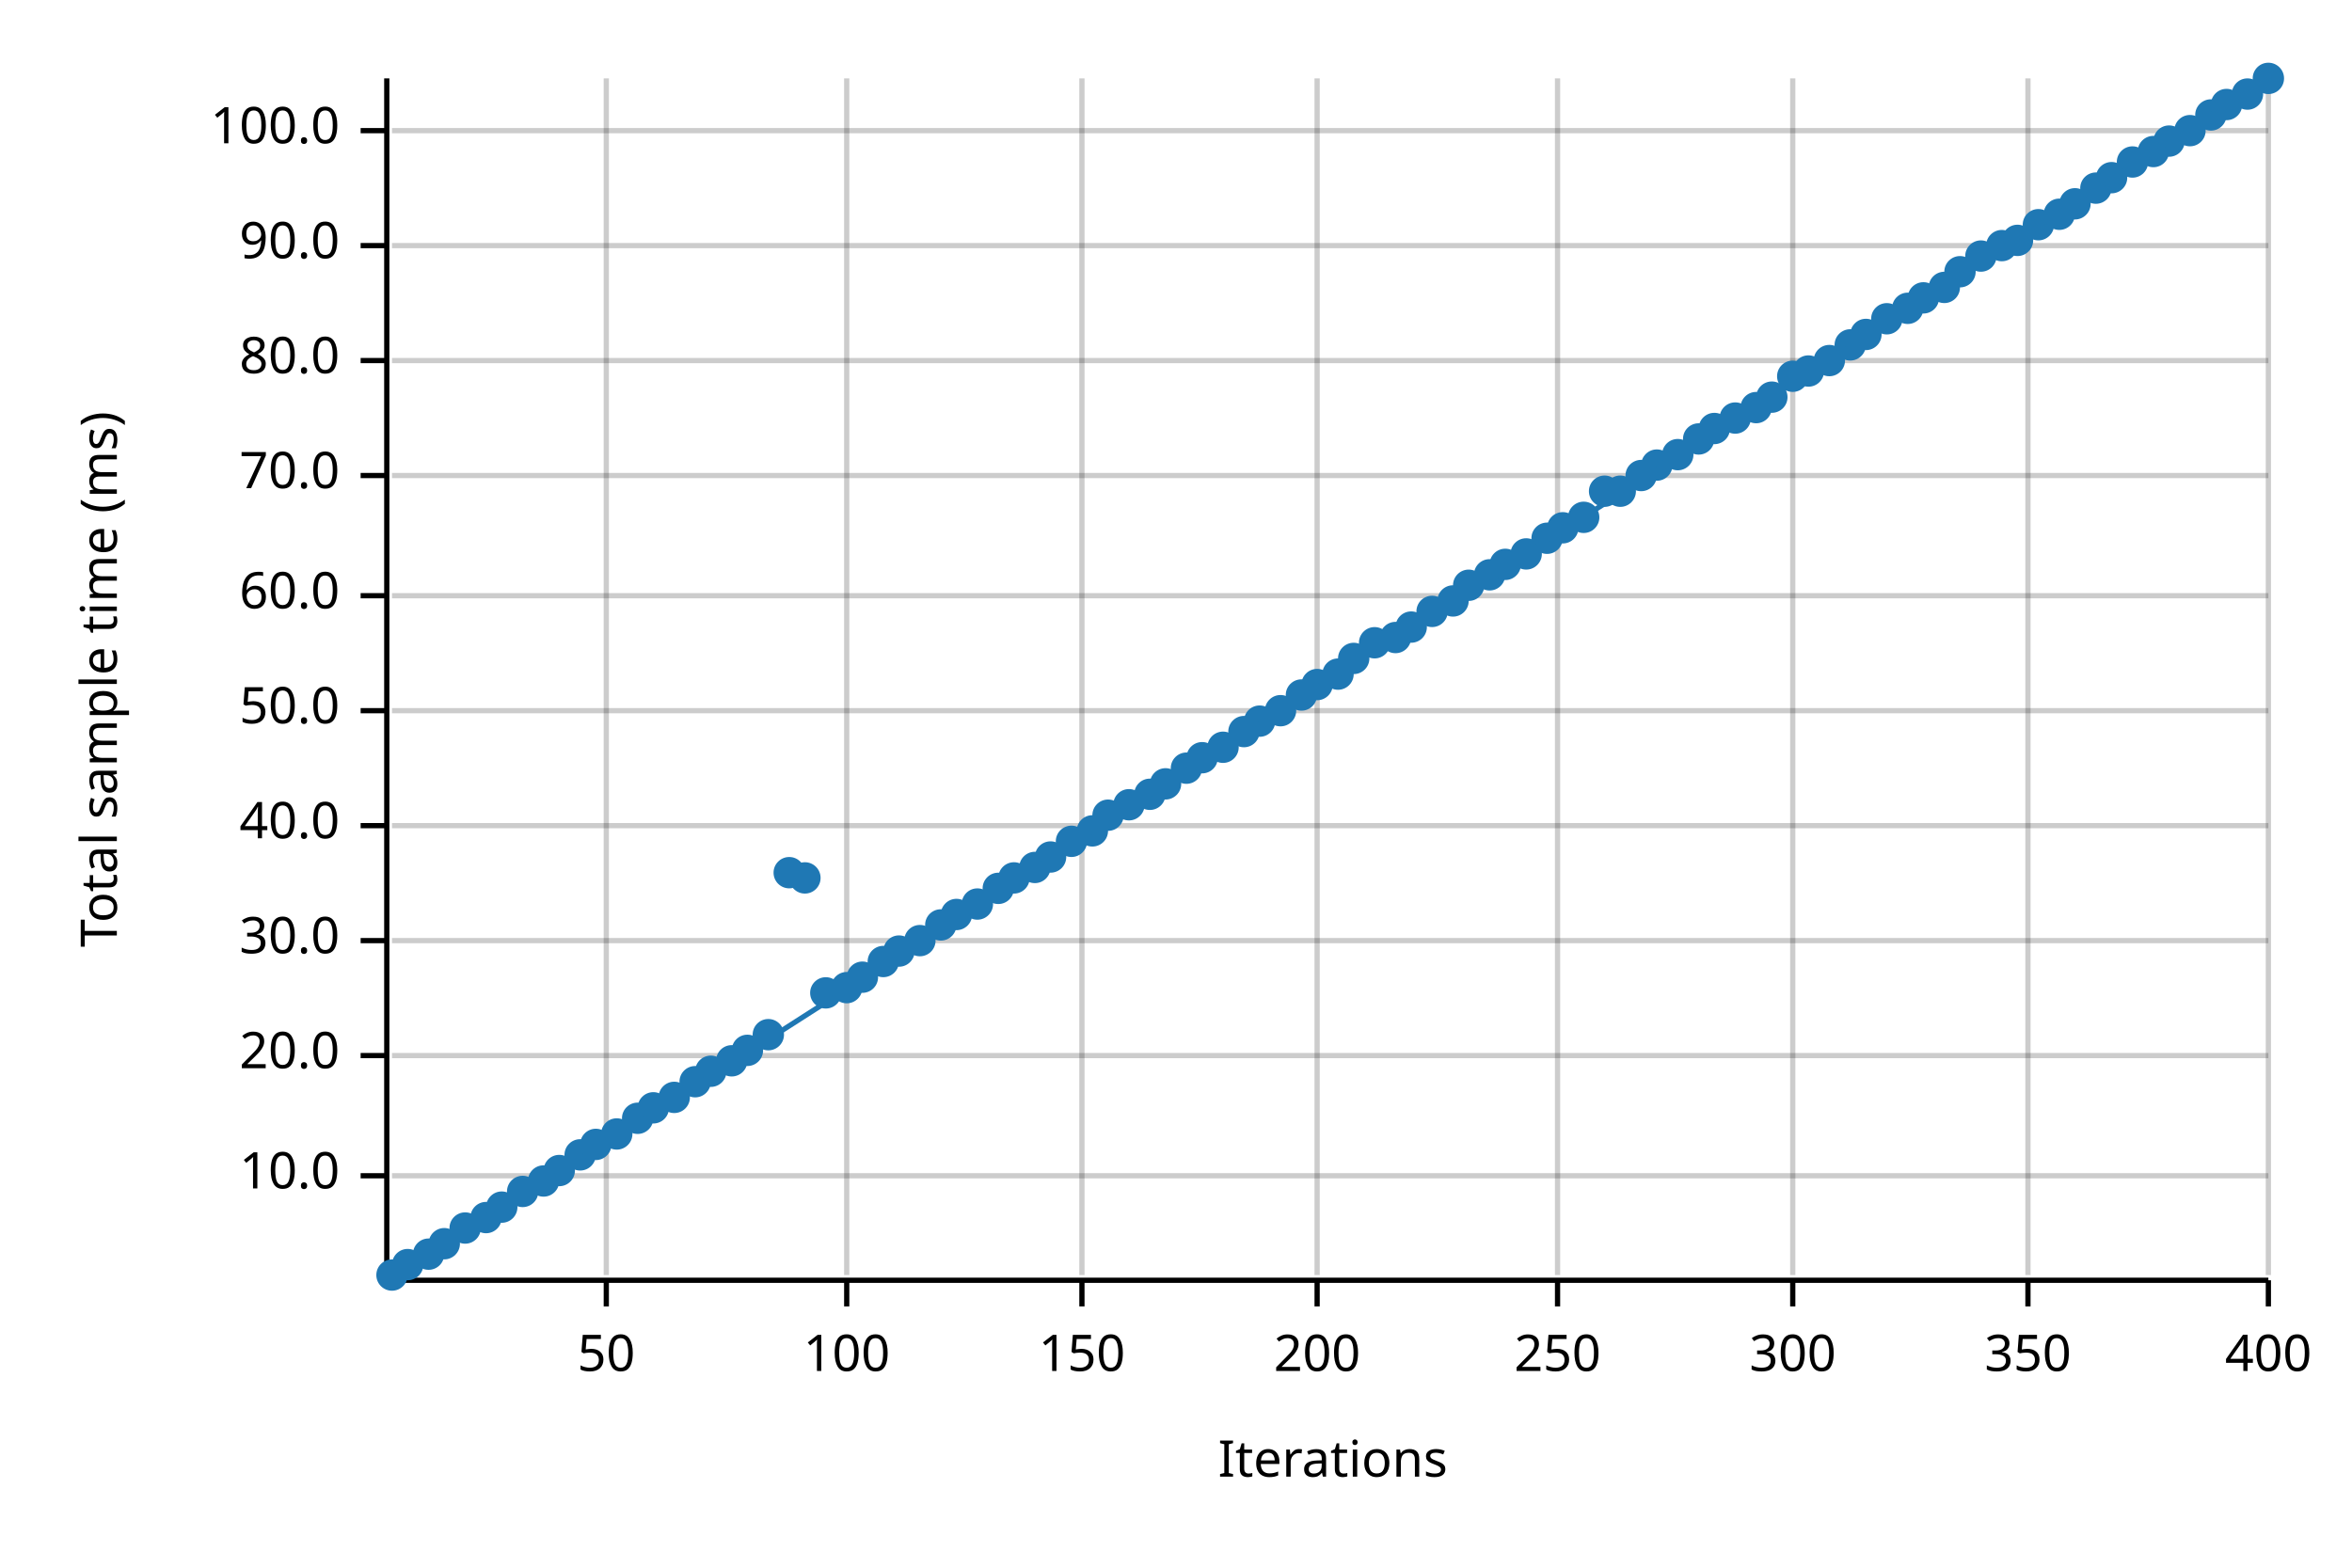
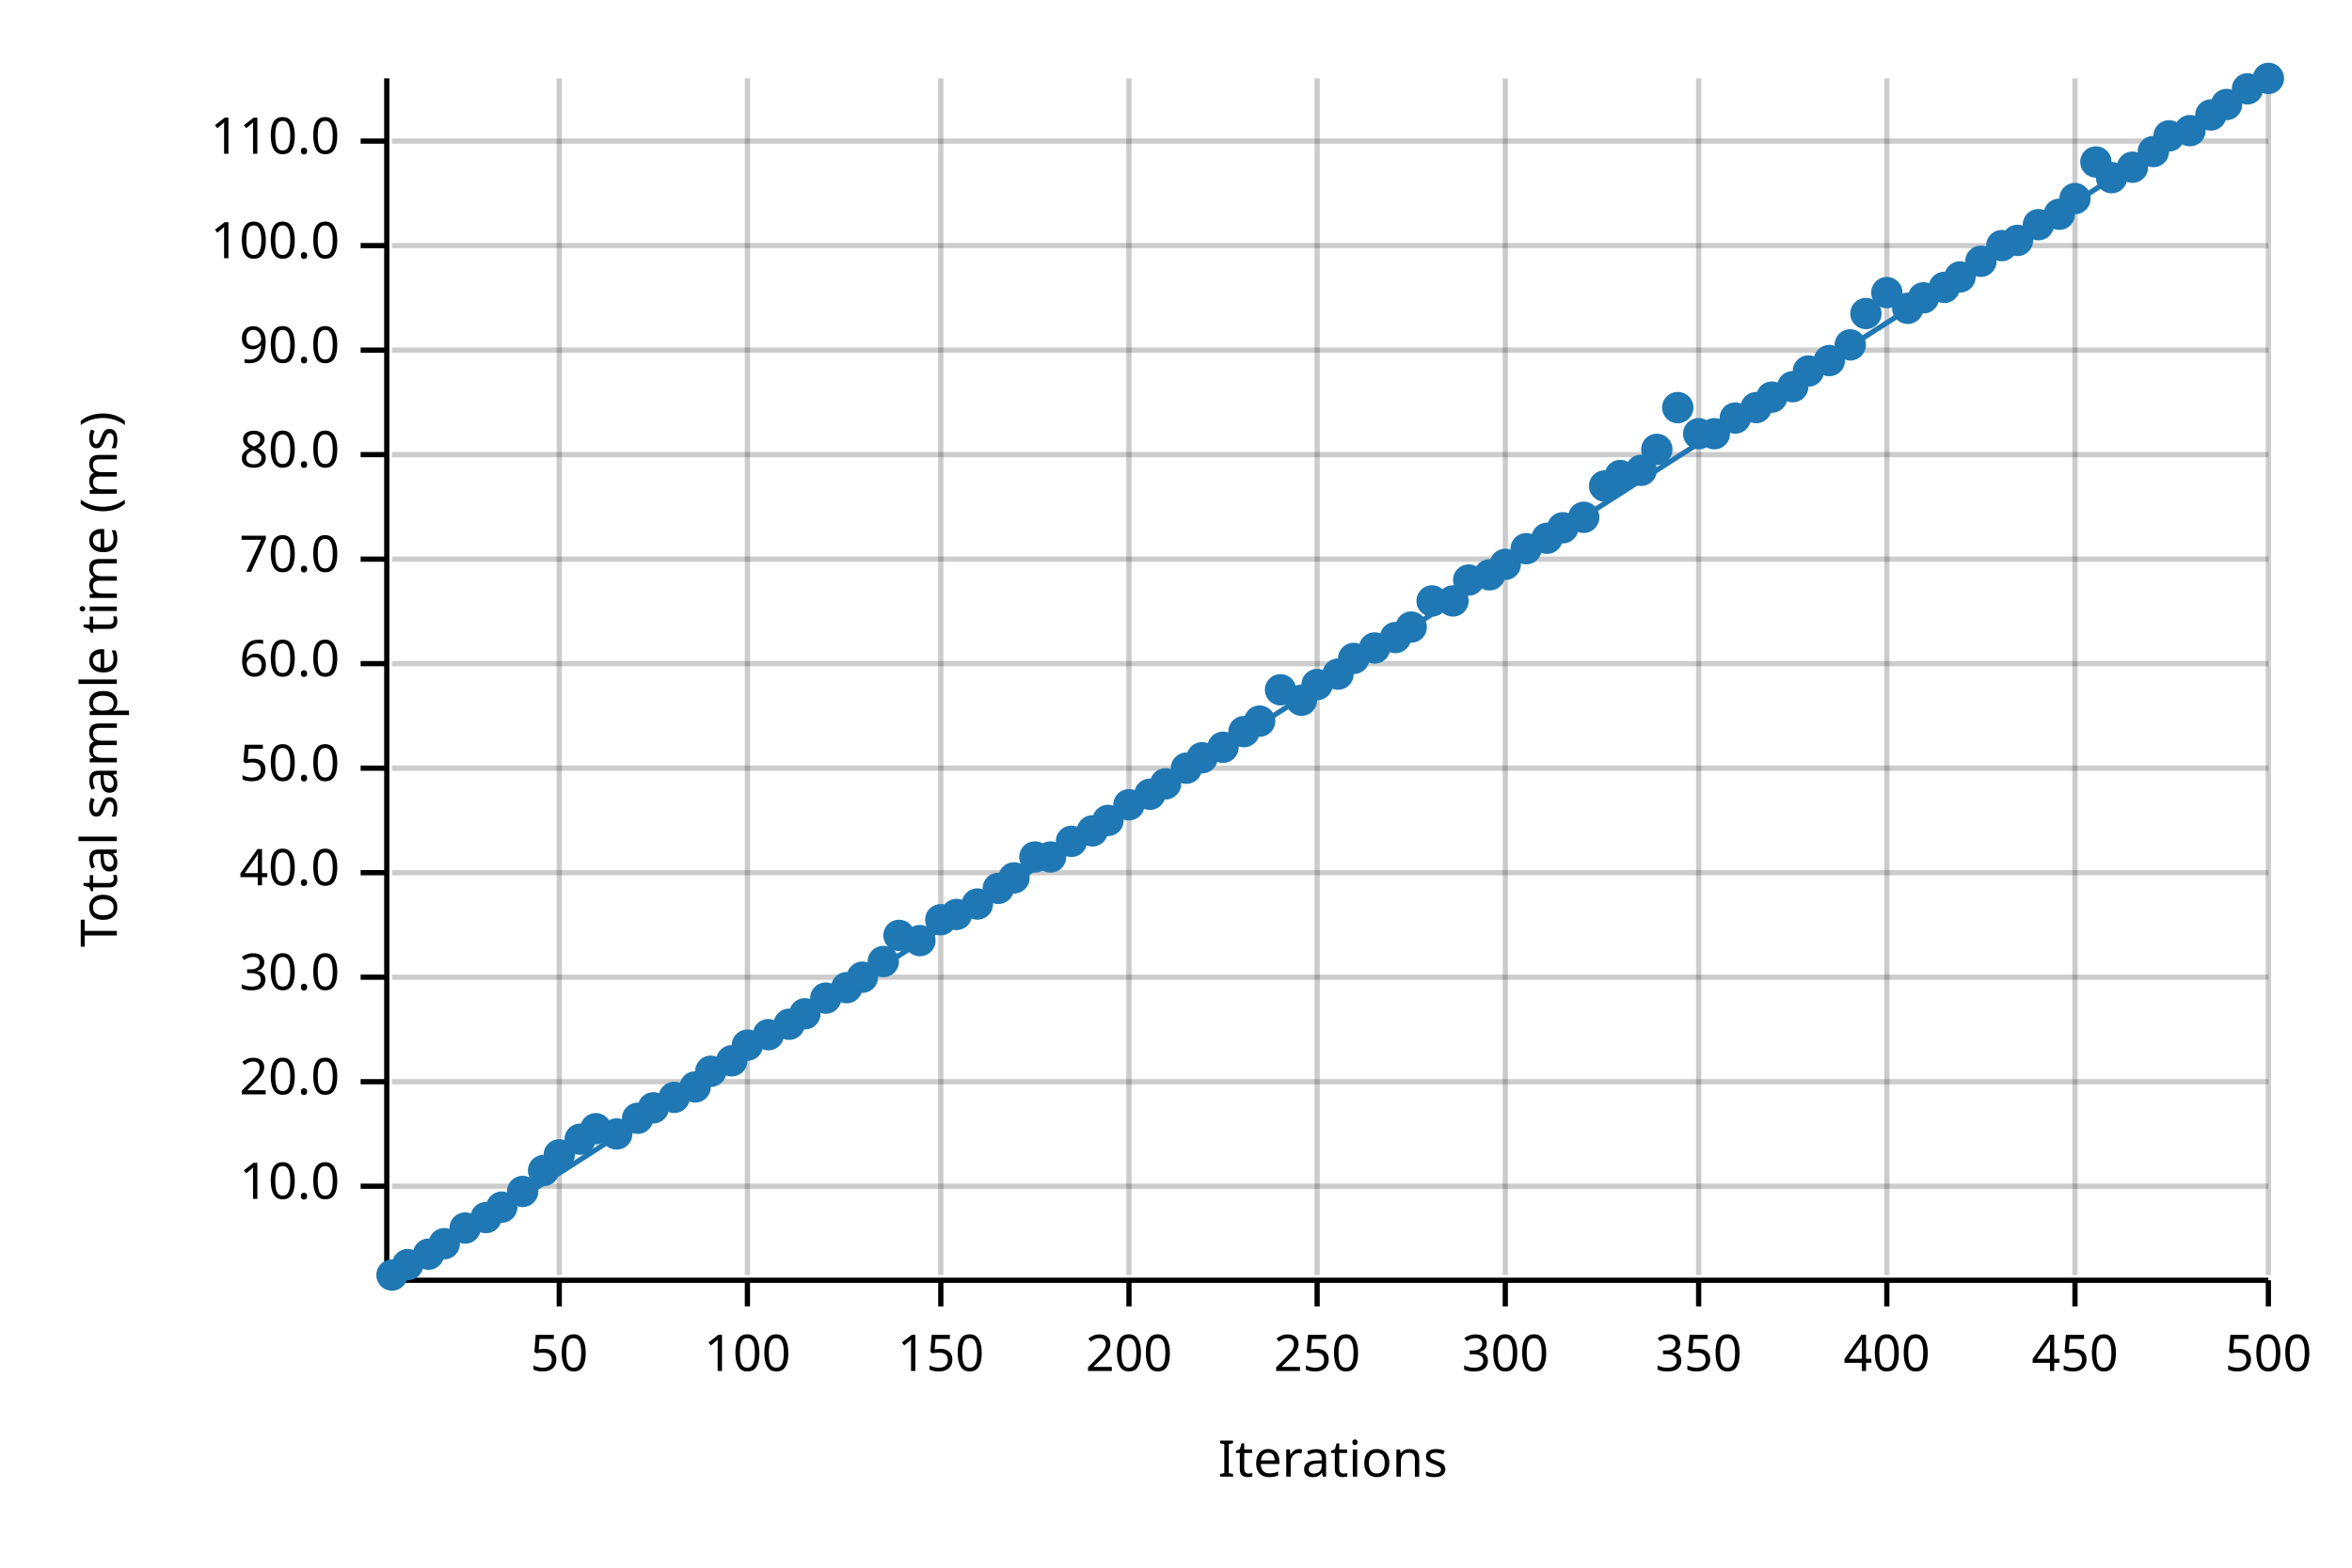
<svg xmlns="http://www.w3.org/2000/svg" width="450" height="300" viewBox="0 0 450 300">
  <text x="15" y="130" dy="0.76em" text-anchor="middle" font-family="sans-serif" font-size="9.677" opacity="1" fill="#000000" transform="rotate(270, 15, 130)">
Total sample time (ms)
</text>
  <text x="255" y="285" dy="-0.5ex" text-anchor="middle" font-family="sans-serif" font-size="9.677" opacity="1" fill="#000000">
Iterations
</text>
-   <line opacity="0.2" stroke="#000000" stroke-width="1" x1="116" y1="244" x2="116" y2="15" />
-   <line opacity="0.2" stroke="#000000" stroke-width="1" x1="162" y1="244" x2="162" y2="15" />
-   <line opacity="0.2" stroke="#000000" stroke-width="1" x1="207" y1="244" x2="207" y2="15" />
+   <line opacity="0.2" stroke="#000000" stroke-width="1" x1="107" y1="244" x2="107" y2="15" />
+   <line opacity="0.2" stroke="#000000" stroke-width="1" x1="143" y1="244" x2="143" y2="15" />
+   <line opacity="0.2" stroke="#000000" stroke-width="1" x1="180" y1="244" x2="180" y2="15" />
+   <line opacity="0.2" stroke="#000000" stroke-width="1" x1="216" y1="244" x2="216" y2="15" />
  <line opacity="0.2" stroke="#000000" stroke-width="1" x1="252" y1="244" x2="252" y2="15" />
-   <line opacity="0.2" stroke="#000000" stroke-width="1" x1="298" y1="244" x2="298" y2="15" />
-   <line opacity="0.2" stroke="#000000" stroke-width="1" x1="343" y1="244" x2="343" y2="15" />
-   <line opacity="0.2" stroke="#000000" stroke-width="1" x1="388" y1="244" x2="388" y2="15" />
+   <line opacity="0.2" stroke="#000000" stroke-width="1" x1="288" y1="244" x2="288" y2="15" />
+   <line opacity="0.2" stroke="#000000" stroke-width="1" x1="325" y1="244" x2="325" y2="15" />
+   <line opacity="0.2" stroke="#000000" stroke-width="1" x1="361" y1="244" x2="361" y2="15" />
+   <line opacity="0.2" stroke="#000000" stroke-width="1" x1="397" y1="244" x2="397" y2="15" />
  <line opacity="0.2" stroke="#000000" stroke-width="1" x1="434" y1="244" x2="434" y2="15" />
-   <line opacity="0.2" stroke="#000000" stroke-width="1" x1="75" y1="225" x2="434" y2="225" />
-   <line opacity="0.2" stroke="#000000" stroke-width="1" x1="75" y1="202" x2="434" y2="202" />
-   <line opacity="0.2" stroke="#000000" stroke-width="1" x1="75" y1="180" x2="434" y2="180" />
-   <line opacity="0.2" stroke="#000000" stroke-width="1" x1="75" y1="158" x2="434" y2="158" />
-   <line opacity="0.2" stroke="#000000" stroke-width="1" x1="75" y1="136" x2="434" y2="136" />
-   <line opacity="0.2" stroke="#000000" stroke-width="1" x1="75" y1="114" x2="434" y2="114" />
-   <line opacity="0.2" stroke="#000000" stroke-width="1" x1="75" y1="91" x2="434" y2="91" />
-   <line opacity="0.2" stroke="#000000" stroke-width="1" x1="75" y1="69" x2="434" y2="69" />
+   <line opacity="0.2" stroke="#000000" stroke-width="1" x1="75" y1="227" x2="434" y2="227" />
+   <line opacity="0.2" stroke="#000000" stroke-width="1" x1="75" y1="207" x2="434" y2="207" />
+   <line opacity="0.2" stroke="#000000" stroke-width="1" x1="75" y1="187" x2="434" y2="187" />
+   <line opacity="0.2" stroke="#000000" stroke-width="1" x1="75" y1="167" x2="434" y2="167" />
+   <line opacity="0.2" stroke="#000000" stroke-width="1" x1="75" y1="147" x2="434" y2="147" />
+   <line opacity="0.2" stroke="#000000" stroke-width="1" x1="75" y1="127" x2="434" y2="127" />
+   <line opacity="0.2" stroke="#000000" stroke-width="1" x1="75" y1="107" x2="434" y2="107" />
+   <line opacity="0.2" stroke="#000000" stroke-width="1" x1="75" y1="87" x2="434" y2="87" />
+   <line opacity="0.2" stroke="#000000" stroke-width="1" x1="75" y1="67" x2="434" y2="67" />
  <line opacity="0.2" stroke="#000000" stroke-width="1" x1="75" y1="47" x2="434" y2="47" />
-   <line opacity="0.2" stroke="#000000" stroke-width="1" x1="75" y1="25" x2="434" y2="25" />
+   <line opacity="0.2" stroke="#000000" stroke-width="1" x1="75" y1="27" x2="434" y2="27" />
  <polyline fill="none" opacity="1" stroke="#000000" stroke-width="1" points="74,15 74,244 " />
-   <text x="65" y="225" dy="0.5ex" text-anchor="end" font-family="sans-serif" font-size="9.677" opacity="1" fill="#000000">
+   <text x="65" y="227" dy="0.5ex" text-anchor="end" font-family="sans-serif" font-size="9.677" opacity="1" fill="#000000">
10.0
</text>
-   <polyline fill="none" opacity="1" stroke="#000000" stroke-width="1" points="69,225 74,225 " />
-   <text x="65" y="202" dy="0.5ex" text-anchor="end" font-family="sans-serif" font-size="9.677" opacity="1" fill="#000000">
+   <polyline fill="none" opacity="1" stroke="#000000" stroke-width="1" points="69,227 74,227 " />
+   <text x="65" y="207" dy="0.5ex" text-anchor="end" font-family="sans-serif" font-size="9.677" opacity="1" fill="#000000">
20.0
</text>
-   <polyline fill="none" opacity="1" stroke="#000000" stroke-width="1" points="69,202 74,202 " />
-   <text x="65" y="180" dy="0.5ex" text-anchor="end" font-family="sans-serif" font-size="9.677" opacity="1" fill="#000000">
+   <polyline fill="none" opacity="1" stroke="#000000" stroke-width="1" points="69,207 74,207 " />
+   <text x="65" y="187" dy="0.5ex" text-anchor="end" font-family="sans-serif" font-size="9.677" opacity="1" fill="#000000">
30.0
</text>
-   <polyline fill="none" opacity="1" stroke="#000000" stroke-width="1" points="69,180 74,180 " />
-   <text x="65" y="158" dy="0.5ex" text-anchor="end" font-family="sans-serif" font-size="9.677" opacity="1" fill="#000000">
+   <polyline fill="none" opacity="1" stroke="#000000" stroke-width="1" points="69,187 74,187 " />
+   <text x="65" y="167" dy="0.5ex" text-anchor="end" font-family="sans-serif" font-size="9.677" opacity="1" fill="#000000">
40.0
</text>
-   <polyline fill="none" opacity="1" stroke="#000000" stroke-width="1" points="69,158 74,158 " />
-   <text x="65" y="136" dy="0.5ex" text-anchor="end" font-family="sans-serif" font-size="9.677" opacity="1" fill="#000000">
+   <polyline fill="none" opacity="1" stroke="#000000" stroke-width="1" points="69,167 74,167 " />
+   <text x="65" y="147" dy="0.5ex" text-anchor="end" font-family="sans-serif" font-size="9.677" opacity="1" fill="#000000">
50.0
</text>
-   <polyline fill="none" opacity="1" stroke="#000000" stroke-width="1" points="69,136 74,136 " />
-   <text x="65" y="114" dy="0.5ex" text-anchor="end" font-family="sans-serif" font-size="9.677" opacity="1" fill="#000000">
+   <polyline fill="none" opacity="1" stroke="#000000" stroke-width="1" points="69,147 74,147 " />
+   <text x="65" y="127" dy="0.5ex" text-anchor="end" font-family="sans-serif" font-size="9.677" opacity="1" fill="#000000">
60.0
</text>
-   <polyline fill="none" opacity="1" stroke="#000000" stroke-width="1" points="69,114 74,114 " />
-   <text x="65" y="91" dy="0.5ex" text-anchor="end" font-family="sans-serif" font-size="9.677" opacity="1" fill="#000000">
+   <polyline fill="none" opacity="1" stroke="#000000" stroke-width="1" points="69,127 74,127 " />
+   <text x="65" y="107" dy="0.5ex" text-anchor="end" font-family="sans-serif" font-size="9.677" opacity="1" fill="#000000">
70.0
</text>
-   <polyline fill="none" opacity="1" stroke="#000000" stroke-width="1" points="69,91 74,91 " />
-   <text x="65" y="69" dy="0.5ex" text-anchor="end" font-family="sans-serif" font-size="9.677" opacity="1" fill="#000000">
+   <polyline fill="none" opacity="1" stroke="#000000" stroke-width="1" points="69,107 74,107 " />
+   <text x="65" y="87" dy="0.5ex" text-anchor="end" font-family="sans-serif" font-size="9.677" opacity="1" fill="#000000">
80.0
</text>
-   <polyline fill="none" opacity="1" stroke="#000000" stroke-width="1" points="69,69 74,69 " />
+   <polyline fill="none" opacity="1" stroke="#000000" stroke-width="1" points="69,87 74,87 " />
+   <text x="65" y="67" dy="0.5ex" text-anchor="end" font-family="sans-serif" font-size="9.677" opacity="1" fill="#000000">
+ 90.0
+ </text>
+   <polyline fill="none" opacity="1" stroke="#000000" stroke-width="1" points="69,67 74,67 " />
  <text x="65" y="47" dy="0.5ex" text-anchor="end" font-family="sans-serif" font-size="9.677" opacity="1" fill="#000000">
- 90.0
+ 100.0
</text>
  <polyline fill="none" opacity="1" stroke="#000000" stroke-width="1" points="69,47 74,47 " />
-   <text x="65" y="25" dy="0.5ex" text-anchor="end" font-family="sans-serif" font-size="9.677" opacity="1" fill="#000000">
- 100.0
- </text>
-   <polyline fill="none" opacity="1" stroke="#000000" stroke-width="1" points="69,25 74,25 " />
+   <text x="65" y="27" dy="0.5ex" text-anchor="end" font-family="sans-serif" font-size="9.677" opacity="1" fill="#000000">
+ 110.0
+ </text>
+   <polyline fill="none" opacity="1" stroke="#000000" stroke-width="1" points="69,27 74,27 " />
  <polyline fill="none" opacity="1" stroke="#000000" stroke-width="1" points="75,245 434,245 " />
-   <text x="116" y="255" dy="0.76em" text-anchor="middle" font-family="sans-serif" font-size="9.677" opacity="1" fill="#000000">
+   <text x="107" y="255" dy="0.76em" text-anchor="middle" font-family="sans-serif" font-size="9.677" opacity="1" fill="#000000">
50
</text>
-   <polyline fill="none" opacity="1" stroke="#000000" stroke-width="1" points="116,245 116,250 " />
-   <text x="162" y="255" dy="0.76em" text-anchor="middle" font-family="sans-serif" font-size="9.677" opacity="1" fill="#000000">
+   <polyline fill="none" opacity="1" stroke="#000000" stroke-width="1" points="107,245 107,250 " />
+   <text x="143" y="255" dy="0.76em" text-anchor="middle" font-family="sans-serif" font-size="9.677" opacity="1" fill="#000000">
100
</text>
-   <polyline fill="none" opacity="1" stroke="#000000" stroke-width="1" points="162,245 162,250 " />
-   <text x="207" y="255" dy="0.76em" text-anchor="middle" font-family="sans-serif" font-size="9.677" opacity="1" fill="#000000">
+   <polyline fill="none" opacity="1" stroke="#000000" stroke-width="1" points="143,245 143,250 " />
+   <text x="180" y="255" dy="0.76em" text-anchor="middle" font-family="sans-serif" font-size="9.677" opacity="1" fill="#000000">
150
</text>
-   <polyline fill="none" opacity="1" stroke="#000000" stroke-width="1" points="207,245 207,250 " />
+   <polyline fill="none" opacity="1" stroke="#000000" stroke-width="1" points="180,245 180,250 " />
+   <text x="216" y="255" dy="0.76em" text-anchor="middle" font-family="sans-serif" font-size="9.677" opacity="1" fill="#000000">
+ 200
+ </text>
+   <polyline fill="none" opacity="1" stroke="#000000" stroke-width="1" points="216,245 216,250 " />
  <text x="252" y="255" dy="0.76em" text-anchor="middle" font-family="sans-serif" font-size="9.677" opacity="1" fill="#000000">
- 200
+ 250
</text>
  <polyline fill="none" opacity="1" stroke="#000000" stroke-width="1" points="252,245 252,250 " />
-   <text x="298" y="255" dy="0.76em" text-anchor="middle" font-family="sans-serif" font-size="9.677" opacity="1" fill="#000000">
- 250
- </text>
-   <polyline fill="none" opacity="1" stroke="#000000" stroke-width="1" points="298,245 298,250 " />
-   <text x="343" y="255" dy="0.76em" text-anchor="middle" font-family="sans-serif" font-size="9.677" opacity="1" fill="#000000">
+   <text x="288" y="255" dy="0.76em" text-anchor="middle" font-family="sans-serif" font-size="9.677" opacity="1" fill="#000000">
300
</text>
-   <polyline fill="none" opacity="1" stroke="#000000" stroke-width="1" points="343,245 343,250 " />
-   <text x="388" y="255" dy="0.76em" text-anchor="middle" font-family="sans-serif" font-size="9.677" opacity="1" fill="#000000">
+   <polyline fill="none" opacity="1" stroke="#000000" stroke-width="1" points="288,245 288,250 " />
+   <text x="325" y="255" dy="0.76em" text-anchor="middle" font-family="sans-serif" font-size="9.677" opacity="1" fill="#000000">
350
</text>
-   <polyline fill="none" opacity="1" stroke="#000000" stroke-width="1" points="388,245 388,250 " />
+   <polyline fill="none" opacity="1" stroke="#000000" stroke-width="1" points="325,245 325,250 " />
+   <text x="361" y="255" dy="0.76em" text-anchor="middle" font-family="sans-serif" font-size="9.677" opacity="1" fill="#000000">
+ 400
+ </text>
+   <polyline fill="none" opacity="1" stroke="#000000" stroke-width="1" points="361,245 361,250 " />
+   <text x="397" y="255" dy="0.76em" text-anchor="middle" font-family="sans-serif" font-size="9.677" opacity="1" fill="#000000">
+ 450
+ </text>
+   <polyline fill="none" opacity="1" stroke="#000000" stroke-width="1" points="397,245 397,250 " />
  <text x="434" y="255" dy="0.76em" text-anchor="middle" font-family="sans-serif" font-size="9.677" opacity="1" fill="#000000">
- 400
+ 500
</text>
  <polyline fill="none" opacity="1" stroke="#000000" stroke-width="1" points="434,245 434,250 " />
  <circle cx="75" cy="244" r="3" opacity="1" fill="#1F78B4" stroke="none" stroke-width="1" />
  <circle cx="78" cy="242" r="3" opacity="1" fill="#1F78B4" stroke="none" stroke-width="1" />
  <circle cx="82" cy="240" r="3" opacity="1" fill="#1F78B4" stroke="none" stroke-width="1" />
  <circle cx="85" cy="238" r="3" opacity="1" fill="#1F78B4" stroke="none" stroke-width="1" />
  <circle cx="89" cy="235" r="3" opacity="1" fill="#1F78B4" stroke="none" stroke-width="1" />
  <circle cx="93" cy="233" r="3" opacity="1" fill="#1F78B4" stroke="none" stroke-width="1" />
  <circle cx="96" cy="231" r="3" opacity="1" fill="#1F78B4" stroke="none" stroke-width="1" />
  <circle cx="100" cy="228" r="3" opacity="1" fill="#1F78B4" stroke="none" stroke-width="1" />
-   <circle cx="104" cy="226" r="3" opacity="1" fill="#1F78B4" stroke="none" stroke-width="1" />
-   <circle cx="107" cy="224" r="3" opacity="1" fill="#1F78B4" stroke="none" stroke-width="1" />
-   <circle cx="111" cy="221" r="3" opacity="1" fill="#1F78B4" stroke="none" stroke-width="1" />
-   <circle cx="114" cy="219" r="3" opacity="1" fill="#1F78B4" stroke="none" stroke-width="1" />
+   <circle cx="104" cy="224" r="3" opacity="1" fill="#1F78B4" stroke="none" stroke-width="1" />
+   <circle cx="107" cy="221" r="3" opacity="1" fill="#1F78B4" stroke="none" stroke-width="1" />
+   <circle cx="111" cy="218" r="3" opacity="1" fill="#1F78B4" stroke="none" stroke-width="1" />
+   <circle cx="114" cy="216" r="3" opacity="1" fill="#1F78B4" stroke="none" stroke-width="1" />
  <circle cx="118" cy="217" r="3" opacity="1" fill="#1F78B4" stroke="none" stroke-width="1" />
  <circle cx="122" cy="214" r="3" opacity="1" fill="#1F78B4" stroke="none" stroke-width="1" />
  <circle cx="125" cy="212" r="3" opacity="1" fill="#1F78B4" stroke="none" stroke-width="1" />
  <circle cx="129" cy="210" r="3" opacity="1" fill="#1F78B4" stroke="none" stroke-width="1" />
-   <circle cx="133" cy="207" r="3" opacity="1" fill="#1F78B4" stroke="none" stroke-width="1" />
+   <circle cx="133" cy="208" r="3" opacity="1" fill="#1F78B4" stroke="none" stroke-width="1" />
  <circle cx="136" cy="205" r="3" opacity="1" fill="#1F78B4" stroke="none" stroke-width="1" />
  <circle cx="140" cy="203" r="3" opacity="1" fill="#1F78B4" stroke="none" stroke-width="1" />
-   <circle cx="143" cy="201" r="3" opacity="1" fill="#1F78B4" stroke="none" stroke-width="1" />
+   <circle cx="143" cy="200" r="3" opacity="1" fill="#1F78B4" stroke="none" stroke-width="1" />
  <circle cx="147" cy="198" r="3" opacity="1" fill="#1F78B4" stroke="none" stroke-width="1" />
-   <circle cx="151" cy="167" r="3" opacity="1" fill="#1F78B4" stroke="none" stroke-width="1" />
-   <circle cx="154" cy="168" r="3" opacity="1" fill="#1F78B4" stroke="none" stroke-width="1" />
-   <circle cx="158" cy="190" r="3" opacity="1" fill="#1F78B4" stroke="none" stroke-width="1" />
+   <circle cx="151" cy="196" r="3" opacity="1" fill="#1F78B4" stroke="none" stroke-width="1" />
+   <circle cx="154" cy="194" r="3" opacity="1" fill="#1F78B4" stroke="none" stroke-width="1" />
+   <circle cx="158" cy="191" r="3" opacity="1" fill="#1F78B4" stroke="none" stroke-width="1" />
  <circle cx="162" cy="189" r="3" opacity="1" fill="#1F78B4" stroke="none" stroke-width="1" />
  <circle cx="165" cy="187" r="3" opacity="1" fill="#1F78B4" stroke="none" stroke-width="1" />
  <circle cx="169" cy="184" r="3" opacity="1" fill="#1F78B4" stroke="none" stroke-width="1" />
-   <circle cx="172" cy="182" r="3" opacity="1" fill="#1F78B4" stroke="none" stroke-width="1" />
+   <circle cx="172" cy="179" r="3" opacity="1" fill="#1F78B4" stroke="none" stroke-width="1" />
  <circle cx="176" cy="180" r="3" opacity="1" fill="#1F78B4" stroke="none" stroke-width="1" />
-   <circle cx="180" cy="177" r="3" opacity="1" fill="#1F78B4" stroke="none" stroke-width="1" />
+   <circle cx="180" cy="176" r="3" opacity="1" fill="#1F78B4" stroke="none" stroke-width="1" />
  <circle cx="183" cy="175" r="3" opacity="1" fill="#1F78B4" stroke="none" stroke-width="1" />
  <circle cx="187" cy="173" r="3" opacity="1" fill="#1F78B4" stroke="none" stroke-width="1" />
  <circle cx="191" cy="170" r="3" opacity="1" fill="#1F78B4" stroke="none" stroke-width="1" />
  <circle cx="194" cy="168" r="3" opacity="1" fill="#1F78B4" stroke="none" stroke-width="1" />
-   <circle cx="198" cy="166" r="3" opacity="1" fill="#1F78B4" stroke="none" stroke-width="1" />
+   <circle cx="198" cy="164" r="3" opacity="1" fill="#1F78B4" stroke="none" stroke-width="1" />
  <circle cx="201" cy="164" r="3" opacity="1" fill="#1F78B4" stroke="none" stroke-width="1" />
  <circle cx="205" cy="161" r="3" opacity="1" fill="#1F78B4" stroke="none" stroke-width="1" />
  <circle cx="209" cy="159" r="3" opacity="1" fill="#1F78B4" stroke="none" stroke-width="1" />
-   <circle cx="212" cy="156" r="3" opacity="1" fill="#1F78B4" stroke="none" stroke-width="1" />
+   <circle cx="212" cy="157" r="3" opacity="1" fill="#1F78B4" stroke="none" stroke-width="1" />
  <circle cx="216" cy="154" r="3" opacity="1" fill="#1F78B4" stroke="none" stroke-width="1" />
  <circle cx="220" cy="152" r="3" opacity="1" fill="#1F78B4" stroke="none" stroke-width="1" />
  <circle cx="223" cy="150" r="3" opacity="1" fill="#1F78B4" stroke="none" stroke-width="1" />
  <circle cx="227" cy="147" r="3" opacity="1" fill="#1F78B4" stroke="none" stroke-width="1" />
  <circle cx="230" cy="145" r="3" opacity="1" fill="#1F78B4" stroke="none" stroke-width="1" />
  <circle cx="234" cy="143" r="3" opacity="1" fill="#1F78B4" stroke="none" stroke-width="1" />
  <circle cx="238" cy="140" r="3" opacity="1" fill="#1F78B4" stroke="none" stroke-width="1" />
  <circle cx="241" cy="138" r="3" opacity="1" fill="#1F78B4" stroke="none" stroke-width="1" />
-   <circle cx="245" cy="136" r="3" opacity="1" fill="#1F78B4" stroke="none" stroke-width="1" />
-   <circle cx="249" cy="133" r="3" opacity="1" fill="#1F78B4" stroke="none" stroke-width="1" />
+   <circle cx="245" cy="132" r="3" opacity="1" fill="#1F78B4" stroke="none" stroke-width="1" />
+   <circle cx="249" cy="134" r="3" opacity="1" fill="#1F78B4" stroke="none" stroke-width="1" />
  <circle cx="252" cy="131" r="3" opacity="1" fill="#1F78B4" stroke="none" stroke-width="1" />
  <circle cx="256" cy="129" r="3" opacity="1" fill="#1F78B4" stroke="none" stroke-width="1" />
  <circle cx="259" cy="126" r="3" opacity="1" fill="#1F78B4" stroke="none" stroke-width="1" />
-   <circle cx="263" cy="123" r="3" opacity="1" fill="#1F78B4" stroke="none" stroke-width="1" />
+   <circle cx="263" cy="124" r="3" opacity="1" fill="#1F78B4" stroke="none" stroke-width="1" />
  <circle cx="267" cy="122" r="3" opacity="1" fill="#1F78B4" stroke="none" stroke-width="1" />
  <circle cx="270" cy="120" r="3" opacity="1" fill="#1F78B4" stroke="none" stroke-width="1" />
-   <circle cx="274" cy="117" r="3" opacity="1" fill="#1F78B4" stroke="none" stroke-width="1" />
+   <circle cx="274" cy="115" r="3" opacity="1" fill="#1F78B4" stroke="none" stroke-width="1" />
  <circle cx="278" cy="115" r="3" opacity="1" fill="#1F78B4" stroke="none" stroke-width="1" />
-   <circle cx="281" cy="112" r="3" opacity="1" fill="#1F78B4" stroke="none" stroke-width="1" />
+   <circle cx="281" cy="111" r="3" opacity="1" fill="#1F78B4" stroke="none" stroke-width="1" />
  <circle cx="285" cy="110" r="3" opacity="1" fill="#1F78B4" stroke="none" stroke-width="1" />
  <circle cx="288" cy="108" r="3" opacity="1" fill="#1F78B4" stroke="none" stroke-width="1" />
-   <circle cx="292" cy="106" r="3" opacity="1" fill="#1F78B4" stroke="none" stroke-width="1" />
+   <circle cx="292" cy="105" r="3" opacity="1" fill="#1F78B4" stroke="none" stroke-width="1" />
  <circle cx="296" cy="103" r="3" opacity="1" fill="#1F78B4" stroke="none" stroke-width="1" />
  <circle cx="299" cy="101" r="3" opacity="1" fill="#1F78B4" stroke="none" stroke-width="1" />
  <circle cx="303" cy="99" r="3" opacity="1" fill="#1F78B4" stroke="none" stroke-width="1" />
-   <circle cx="307" cy="94" r="3" opacity="1" fill="#1F78B4" stroke="none" stroke-width="1" />
-   <circle cx="310" cy="94" r="3" opacity="1" fill="#1F78B4" stroke="none" stroke-width="1" />
-   <circle cx="314" cy="91" r="3" opacity="1" fill="#1F78B4" stroke="none" stroke-width="1" />
-   <circle cx="317" cy="89" r="3" opacity="1" fill="#1F78B4" stroke="none" stroke-width="1" />
-   <circle cx="321" cy="87" r="3" opacity="1" fill="#1F78B4" stroke="none" stroke-width="1" />
-   <circle cx="325" cy="84" r="3" opacity="1" fill="#1F78B4" stroke="none" stroke-width="1" />
-   <circle cx="328" cy="82" r="3" opacity="1" fill="#1F78B4" stroke="none" stroke-width="1" />
+   <circle cx="307" cy="93" r="3" opacity="1" fill="#1F78B4" stroke="none" stroke-width="1" />
+   <circle cx="310" cy="91" r="3" opacity="1" fill="#1F78B4" stroke="none" stroke-width="1" />
+   <circle cx="314" cy="90" r="3" opacity="1" fill="#1F78B4" stroke="none" stroke-width="1" />
+   <circle cx="317" cy="86" r="3" opacity="1" fill="#1F78B4" stroke="none" stroke-width="1" />
+   <circle cx="321" cy="78" r="3" opacity="1" fill="#1F78B4" stroke="none" stroke-width="1" />
+   <circle cx="325" cy="83" r="3" opacity="1" fill="#1F78B4" stroke="none" stroke-width="1" />
+   <circle cx="328" cy="83" r="3" opacity="1" fill="#1F78B4" stroke="none" stroke-width="1" />
  <circle cx="332" cy="80" r="3" opacity="1" fill="#1F78B4" stroke="none" stroke-width="1" />
  <circle cx="336" cy="78" r="3" opacity="1" fill="#1F78B4" stroke="none" stroke-width="1" />
  <circle cx="339" cy="76" r="3" opacity="1" fill="#1F78B4" stroke="none" stroke-width="1" />
-   <circle cx="343" cy="72" r="3" opacity="1" fill="#1F78B4" stroke="none" stroke-width="1" />
+   <circle cx="343" cy="74" r="3" opacity="1" fill="#1F78B4" stroke="none" stroke-width="1" />
  <circle cx="346" cy="71" r="3" opacity="1" fill="#1F78B4" stroke="none" stroke-width="1" />
  <circle cx="350" cy="69" r="3" opacity="1" fill="#1F78B4" stroke="none" stroke-width="1" />
  <circle cx="354" cy="66" r="3" opacity="1" fill="#1F78B4" stroke="none" stroke-width="1" />
-   <circle cx="357" cy="64" r="3" opacity="1" fill="#1F78B4" stroke="none" stroke-width="1" />
-   <circle cx="361" cy="61" r="3" opacity="1" fill="#1F78B4" stroke="none" stroke-width="1" />
+   <circle cx="357" cy="60" r="3" opacity="1" fill="#1F78B4" stroke="none" stroke-width="1" />
+   <circle cx="361" cy="56" r="3" opacity="1" fill="#1F78B4" stroke="none" stroke-width="1" />
  <circle cx="365" cy="59" r="3" opacity="1" fill="#1F78B4" stroke="none" stroke-width="1" />
  <circle cx="368" cy="57" r="3" opacity="1" fill="#1F78B4" stroke="none" stroke-width="1" />
  <circle cx="372" cy="55" r="3" opacity="1" fill="#1F78B4" stroke="none" stroke-width="1" />
-   <circle cx="375" cy="52" r="3" opacity="1" fill="#1F78B4" stroke="none" stroke-width="1" />
-   <circle cx="379" cy="49" r="3" opacity="1" fill="#1F78B4" stroke="none" stroke-width="1" />
+   <circle cx="375" cy="53" r="3" opacity="1" fill="#1F78B4" stroke="none" stroke-width="1" />
+   <circle cx="379" cy="50" r="3" opacity="1" fill="#1F78B4" stroke="none" stroke-width="1" />
  <circle cx="383" cy="47" r="3" opacity="1" fill="#1F78B4" stroke="none" stroke-width="1" />
  <circle cx="386" cy="46" r="3" opacity="1" fill="#1F78B4" stroke="none" stroke-width="1" />
  <circle cx="390" cy="43" r="3" opacity="1" fill="#1F78B4" stroke="none" stroke-width="1" />
  <circle cx="394" cy="41" r="3" opacity="1" fill="#1F78B4" stroke="none" stroke-width="1" />
-   <circle cx="397" cy="39" r="3" opacity="1" fill="#1F78B4" stroke="none" stroke-width="1" />
-   <circle cx="401" cy="36" r="3" opacity="1" fill="#1F78B4" stroke="none" stroke-width="1" />
+   <circle cx="397" cy="38" r="3" opacity="1" fill="#1F78B4" stroke="none" stroke-width="1" />
+   <circle cx="401" cy="31" r="3" opacity="1" fill="#1F78B4" stroke="none" stroke-width="1" />
  <circle cx="404" cy="34" r="3" opacity="1" fill="#1F78B4" stroke="none" stroke-width="1" />
-   <circle cx="408" cy="31" r="3" opacity="1" fill="#1F78B4" stroke="none" stroke-width="1" />
+   <circle cx="408" cy="32" r="3" opacity="1" fill="#1F78B4" stroke="none" stroke-width="1" />
  <circle cx="412" cy="29" r="3" opacity="1" fill="#1F78B4" stroke="none" stroke-width="1" />
-   <circle cx="415" cy="27" r="3" opacity="1" fill="#1F78B4" stroke="none" stroke-width="1" />
+   <circle cx="415" cy="26" r="3" opacity="1" fill="#1F78B4" stroke="none" stroke-width="1" />
  <circle cx="419" cy="25" r="3" opacity="1" fill="#1F78B4" stroke="none" stroke-width="1" />
  <circle cx="423" cy="22" r="3" opacity="1" fill="#1F78B4" stroke="none" stroke-width="1" />
  <circle cx="426" cy="20" r="3" opacity="1" fill="#1F78B4" stroke="none" stroke-width="1" />
-   <circle cx="430" cy="18" r="3" opacity="1" fill="#1F78B4" stroke="none" stroke-width="1" />
+   <circle cx="430" cy="17" r="3" opacity="1" fill="#1F78B4" stroke="none" stroke-width="1" />
  <circle cx="434" cy="15" r="3" opacity="1" fill="#1F78B4" stroke="none" stroke-width="1" />
  <polyline fill="none" opacity="1" stroke="#1F78B4" stroke-width="1" points="75,245 434,15 " />
  <polygon opacity="0.25" fill="#1F78B4" points="75,245 434,15 434,15 " />
</svg>
